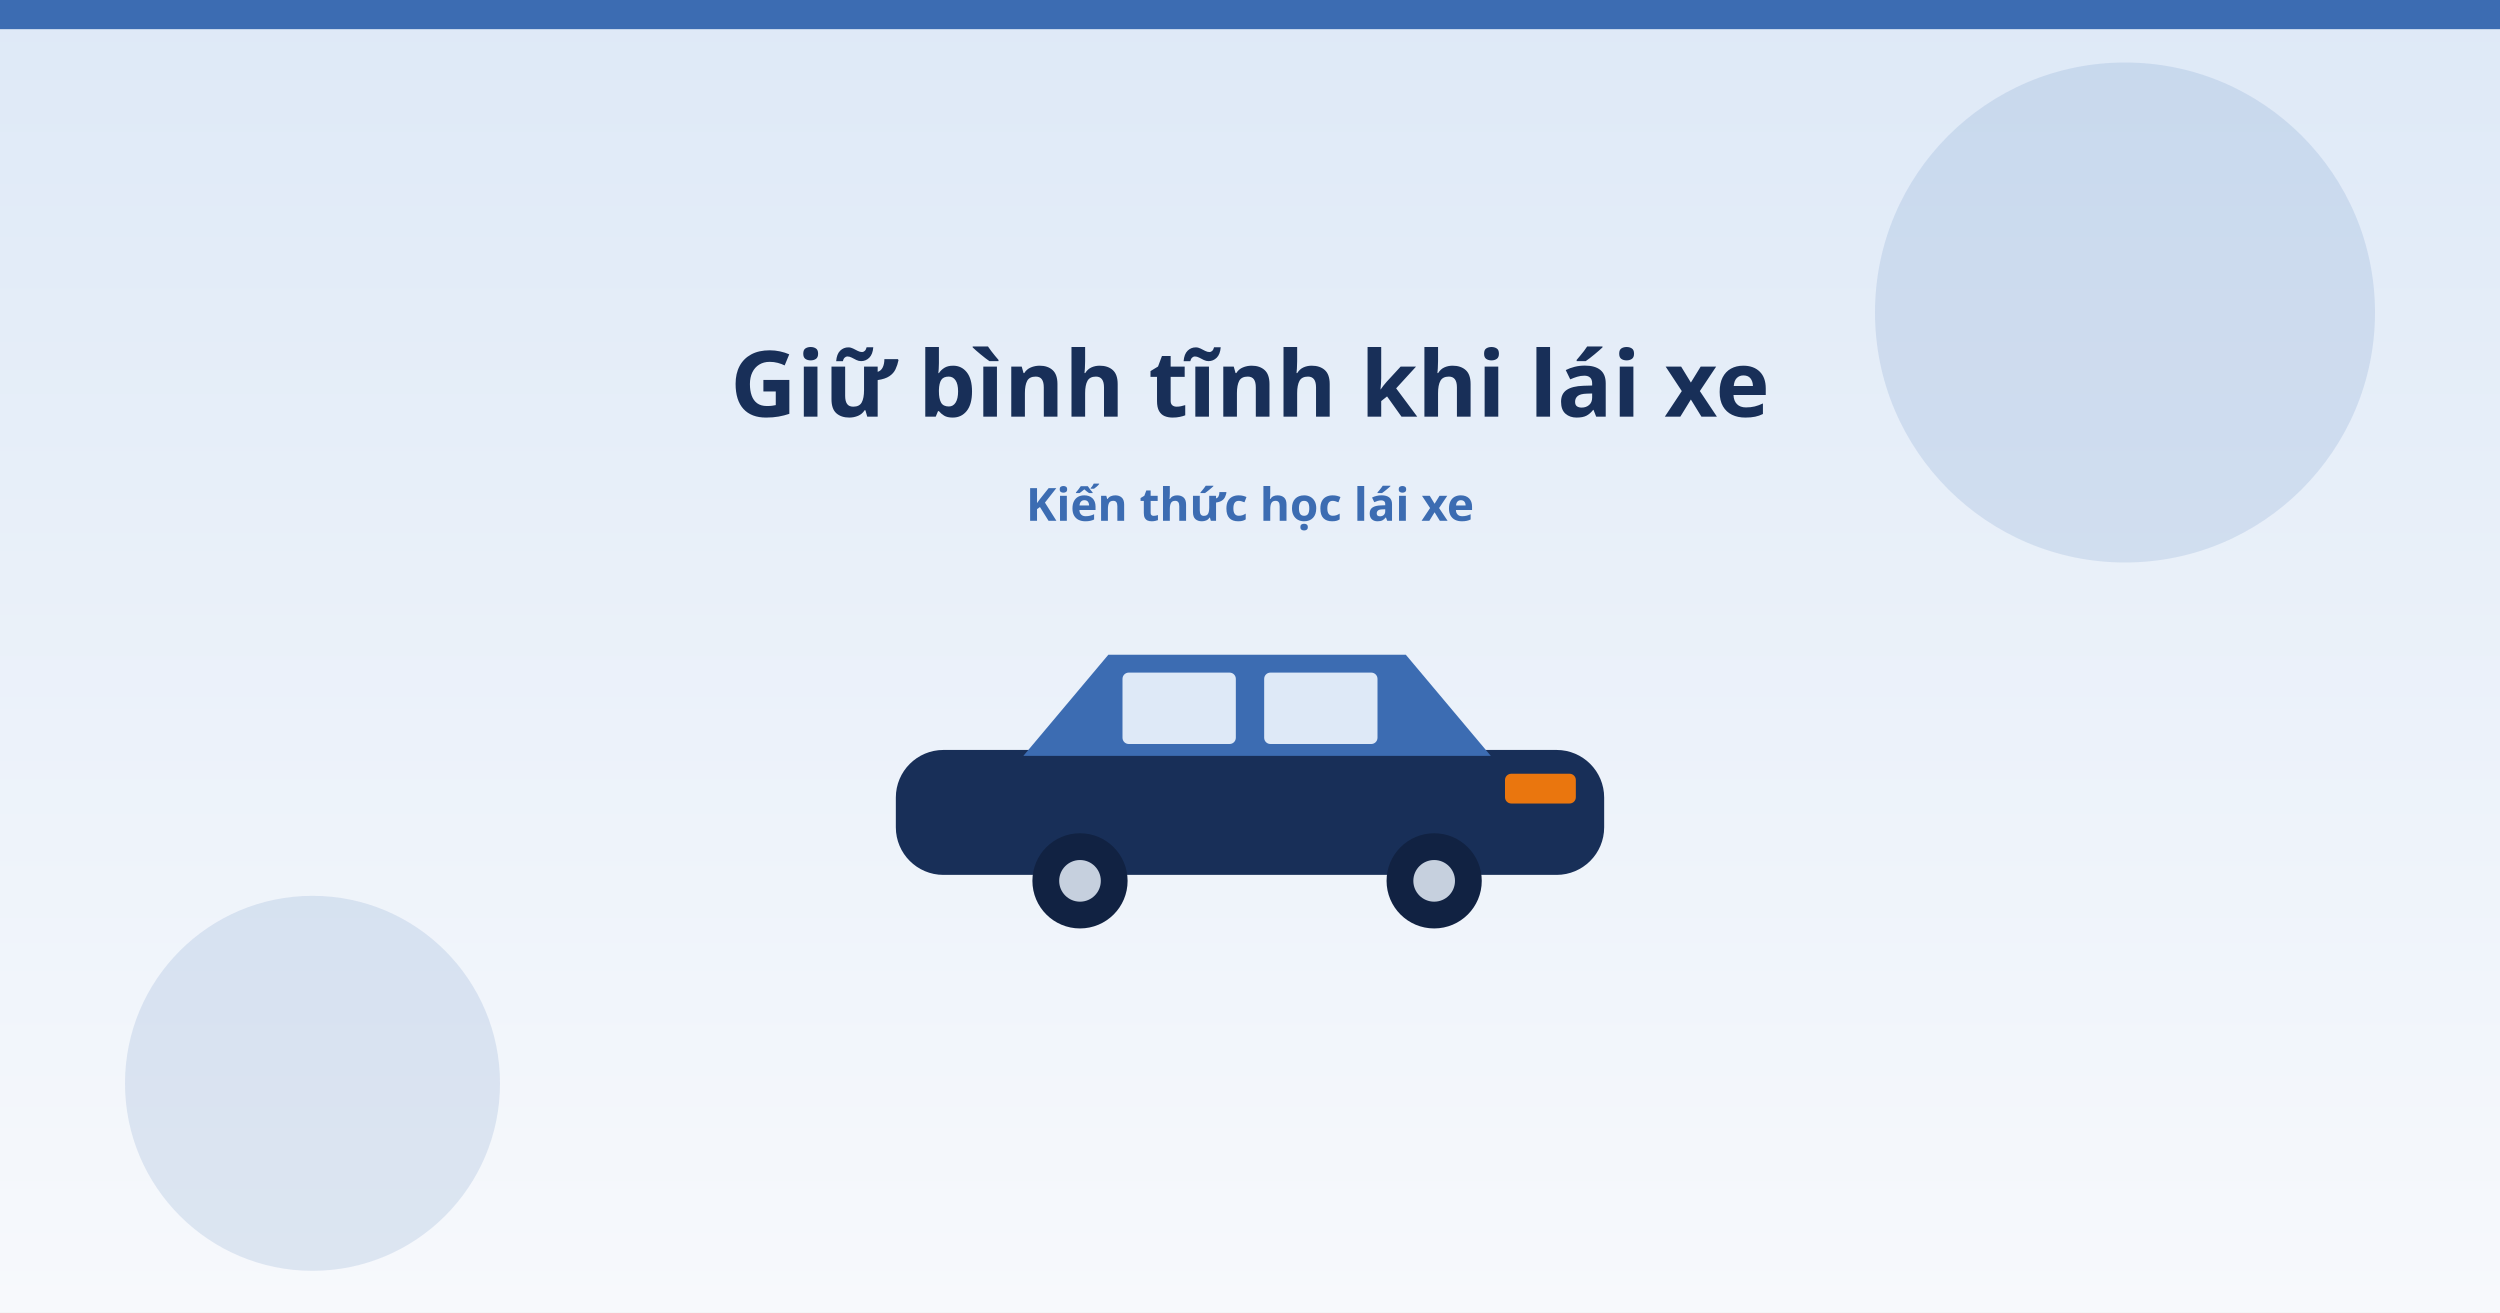
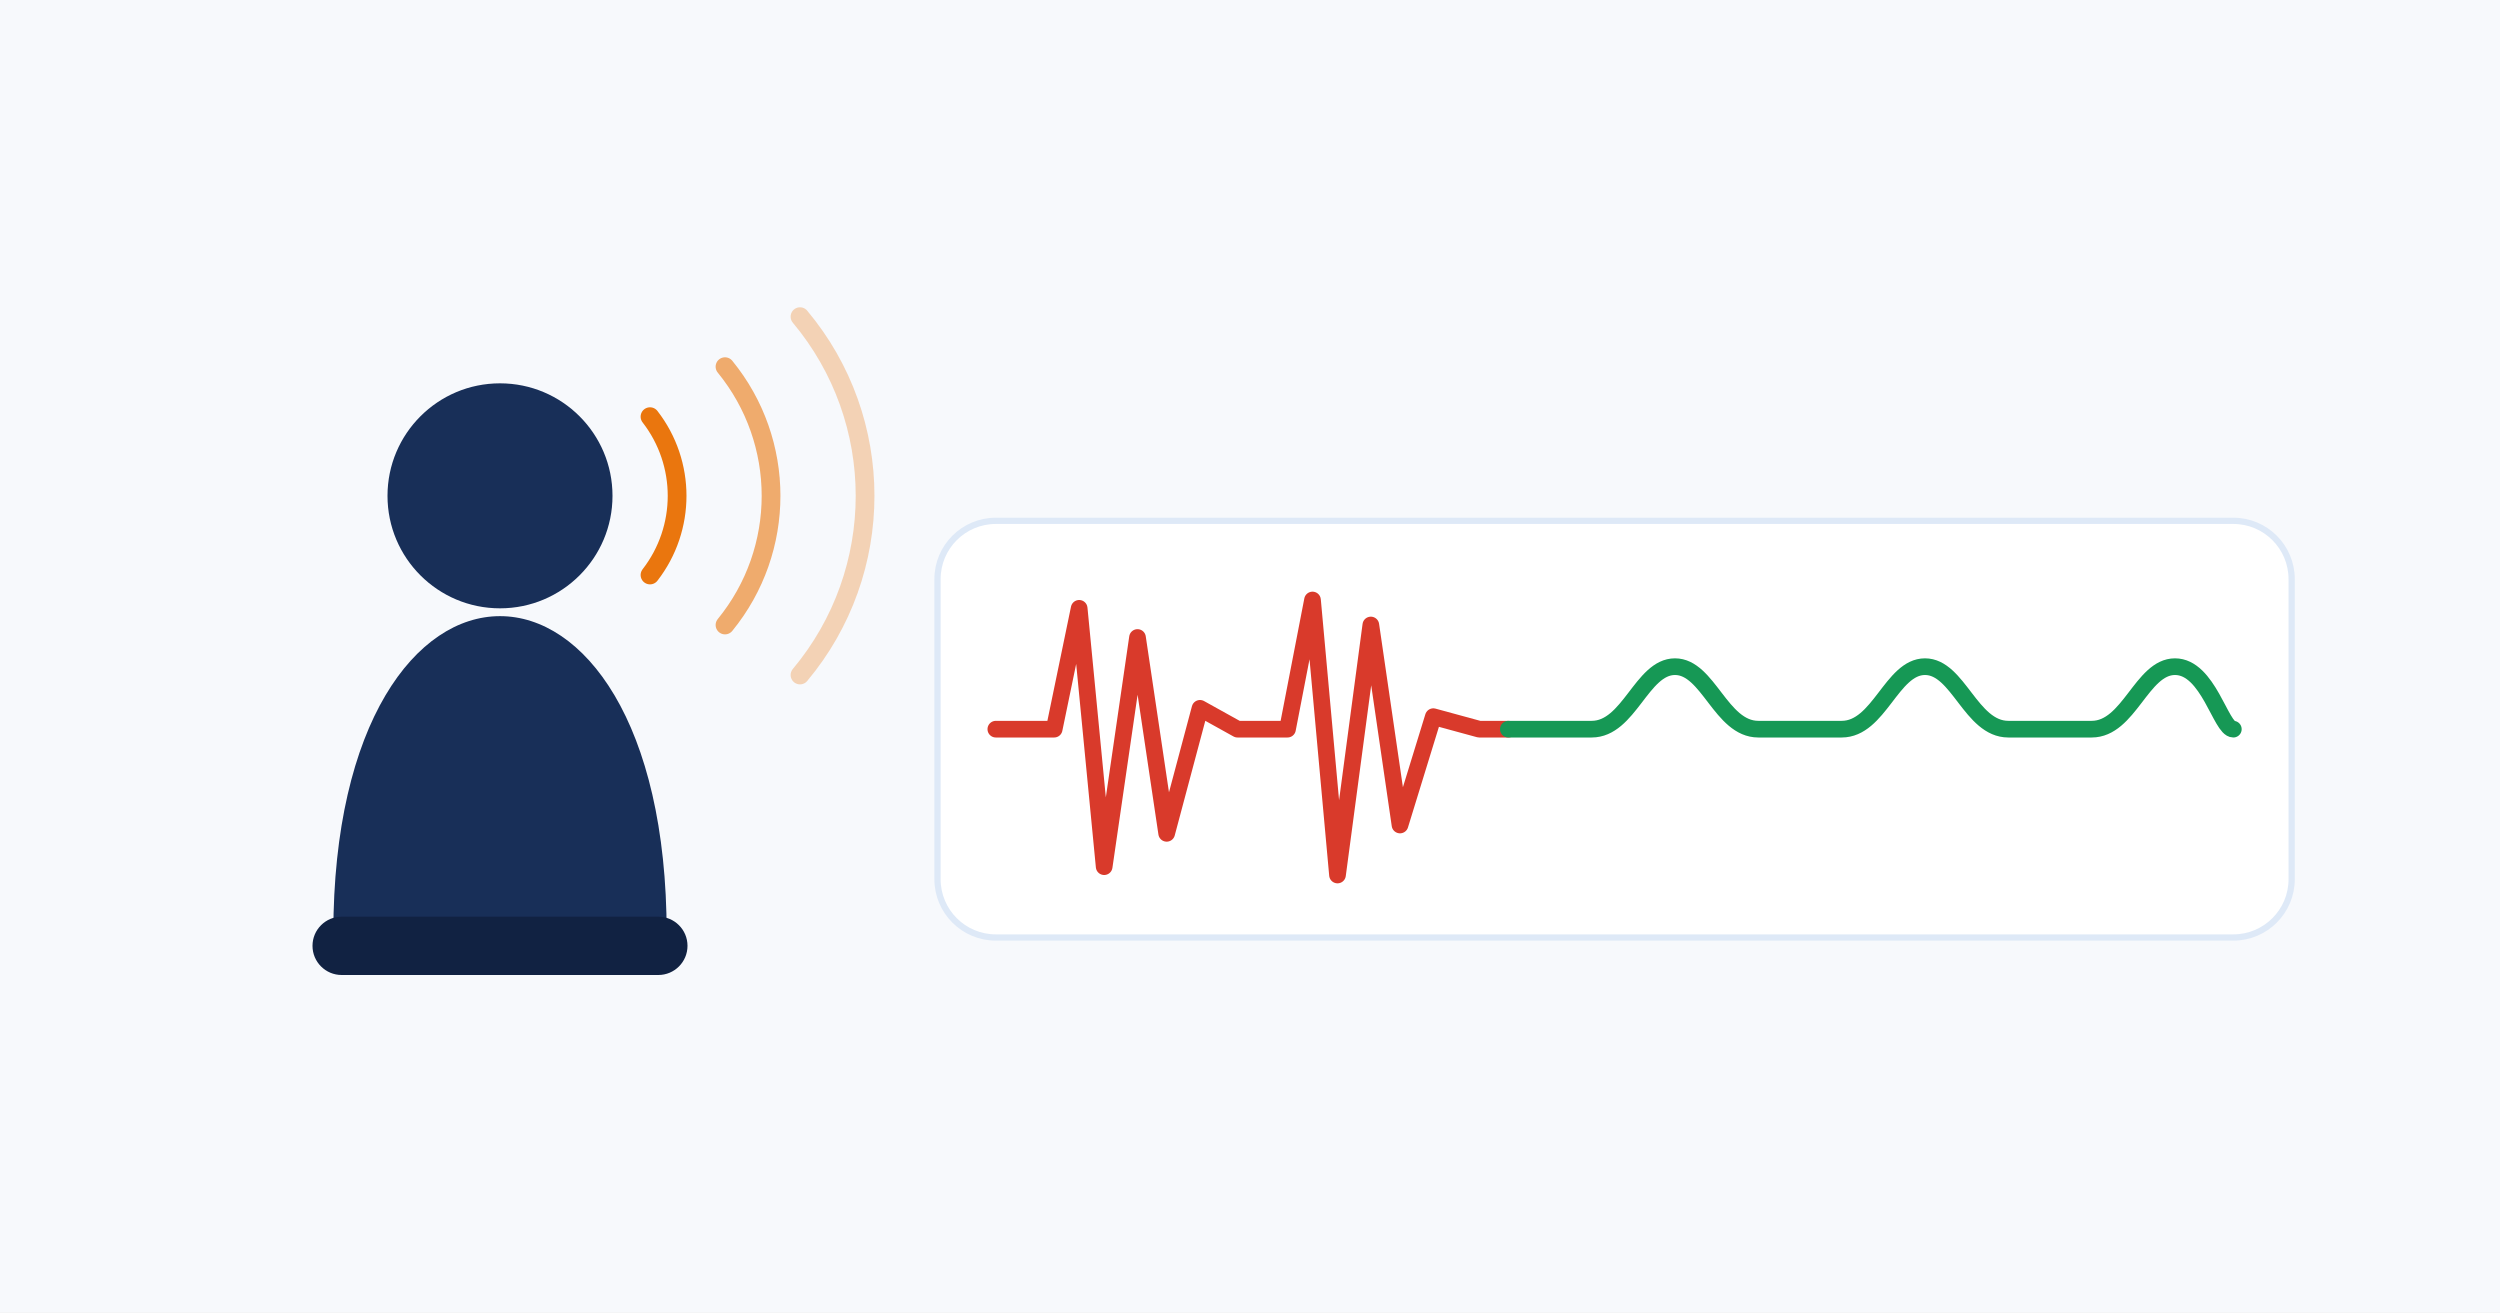
- <svg xmlns="http://www.w3.org/2000/svg" viewBox="0 0 1200 630" width="1200" height="630" role="img" aria-label="Giữ bình tĩnh khi lái xe">
-   <defs>
-     <linearGradient id="skyGrad" x1="0" y1="0" x2="0" y2="1">
-       <stop offset="0%" stop-color="#DEE9F7" />
-       <stop offset="100%" stop-color="#F7F9FC" />
-     </linearGradient>
-     <linearGradient id="navyGrad" x1="0" y1="0" x2="1" y2="1">
-       <stop offset="0%" stop-color="#182F58" />
-       <stop offset="100%" stop-color="#112242" />
-     </linearGradient>
-   </defs>
-   <rect width="1200" height="630" fill="url(#skyGrad)" />
-   <rect x="0" y="0" width="1200" height="14" fill="#3C6CB2" />
-   <circle cx="1020" cy="150" r="120" fill="#3C6CB2" opacity="0.14" />
-   <circle cx="150" cy="520" r="90" fill="#3C6CB2" opacity="0.14" />
-   <g transform="translate(430 300)">
-     <rect x="0" y="59.976" width="340" height="59.976" rx="22.848" fill="#182F58" />
-     <path d="M 61.2 62.832 L 102 14.28 L 244.8 14.28 L 285.6 62.832 Z" fill="#3C6CB2" />
-     <rect x="108.8" y="22.848" width="54.4" height="34.272" rx="3" fill="#DEE9F7" />
-     <rect x="176.8" y="22.848" width="54.4" height="34.272" rx="3" fill="#DEE9F7" />
-     <circle cx="88.4" cy="122.808" r="22.848" fill="#112242" />
-     <circle cx="88.4" cy="122.808" r="9.996" fill="#C6D0DE" />
-     <circle cx="258.4" cy="122.808" r="22.848" fill="#112242" />
-     <circle cx="258.4" cy="122.808" r="9.996" fill="#C6D0DE" />
-     <rect x="292.4" y="71.4" width="34" height="14.28" rx="3" fill="#EA760E" />
+ <svg xmlns="http://www.w3.org/2000/svg" viewBox="0 0 1200 630" width="1200" height="630" role="img" aria-label="Người ngồi hít thở sâu bên trái, bên phải là đường nhịp tim chuyển từ đoạn răng cưa đỏ sang đoạn lượn đều màu xanh">
+   <rect width="1200" height="630" fill="#F7F9FC" />
+   <circle cx="240" cy="238" r="54" fill="#182F58" />
+   <path d="M160 448 C 160 245 320 245 320 448 Z" fill="#182F58" />
+   <rect x="150" y="440" width="180" height="28" rx="14" fill="#112242" />
+   <g fill="none" stroke="#EA760E" stroke-linecap="round">
+     <path d="M312 200 A 62 62 0 0 1 312 276" stroke-width="9" />
+     <path d="M348 176 A 98 98 0 0 1 348 300" stroke-width="9" opacity="0.6" />
+     <path d="M384 152 A 134 134 0 0 1 384 324" stroke-width="9" opacity="0.3" />
  </g>
-   <text x="600" y="200" text-anchor="middle" font-family="system-ui, sans-serif" font-size="44" font-weight="700" fill="#182F58">Giữ bình tĩnh khi lái xe</text>
-   <text x="600" y="250" text-anchor="middle" font-family="system-ui, sans-serif" font-size="22" font-weight="600" fill="#3C6CB2">Kiến thức học lái xe</text>
+   <rect x="450" y="250" width="650" height="200" rx="28" fill="#FFFFFF" stroke="#DEE9F7" stroke-width="3" />
+   <path d="M478 350 L506 350 L518 292 L530 416 L546 306 L560 400 L576 340 L594 350 L618 350 L630 288 L642 420 L658 300 L672 396 L688 344 L710 350 L724 350" fill="none" stroke="#D93A2B" stroke-width="8" stroke-linecap="round" stroke-linejoin="round" />
+   <path d="M724 350 L764 350 C 782 350 788 320 804 320 C 820 320 826 350 844 350 L884 350 C 902 350 908 320 924 320 C 940 320 946 350 964 350 L1004 350 C 1022 350 1028 320 1044 320 C 1060 320 1066 350 1072 350" fill="none" stroke="#169855" stroke-width="8" stroke-linecap="round" stroke-linejoin="round" />
</svg>
